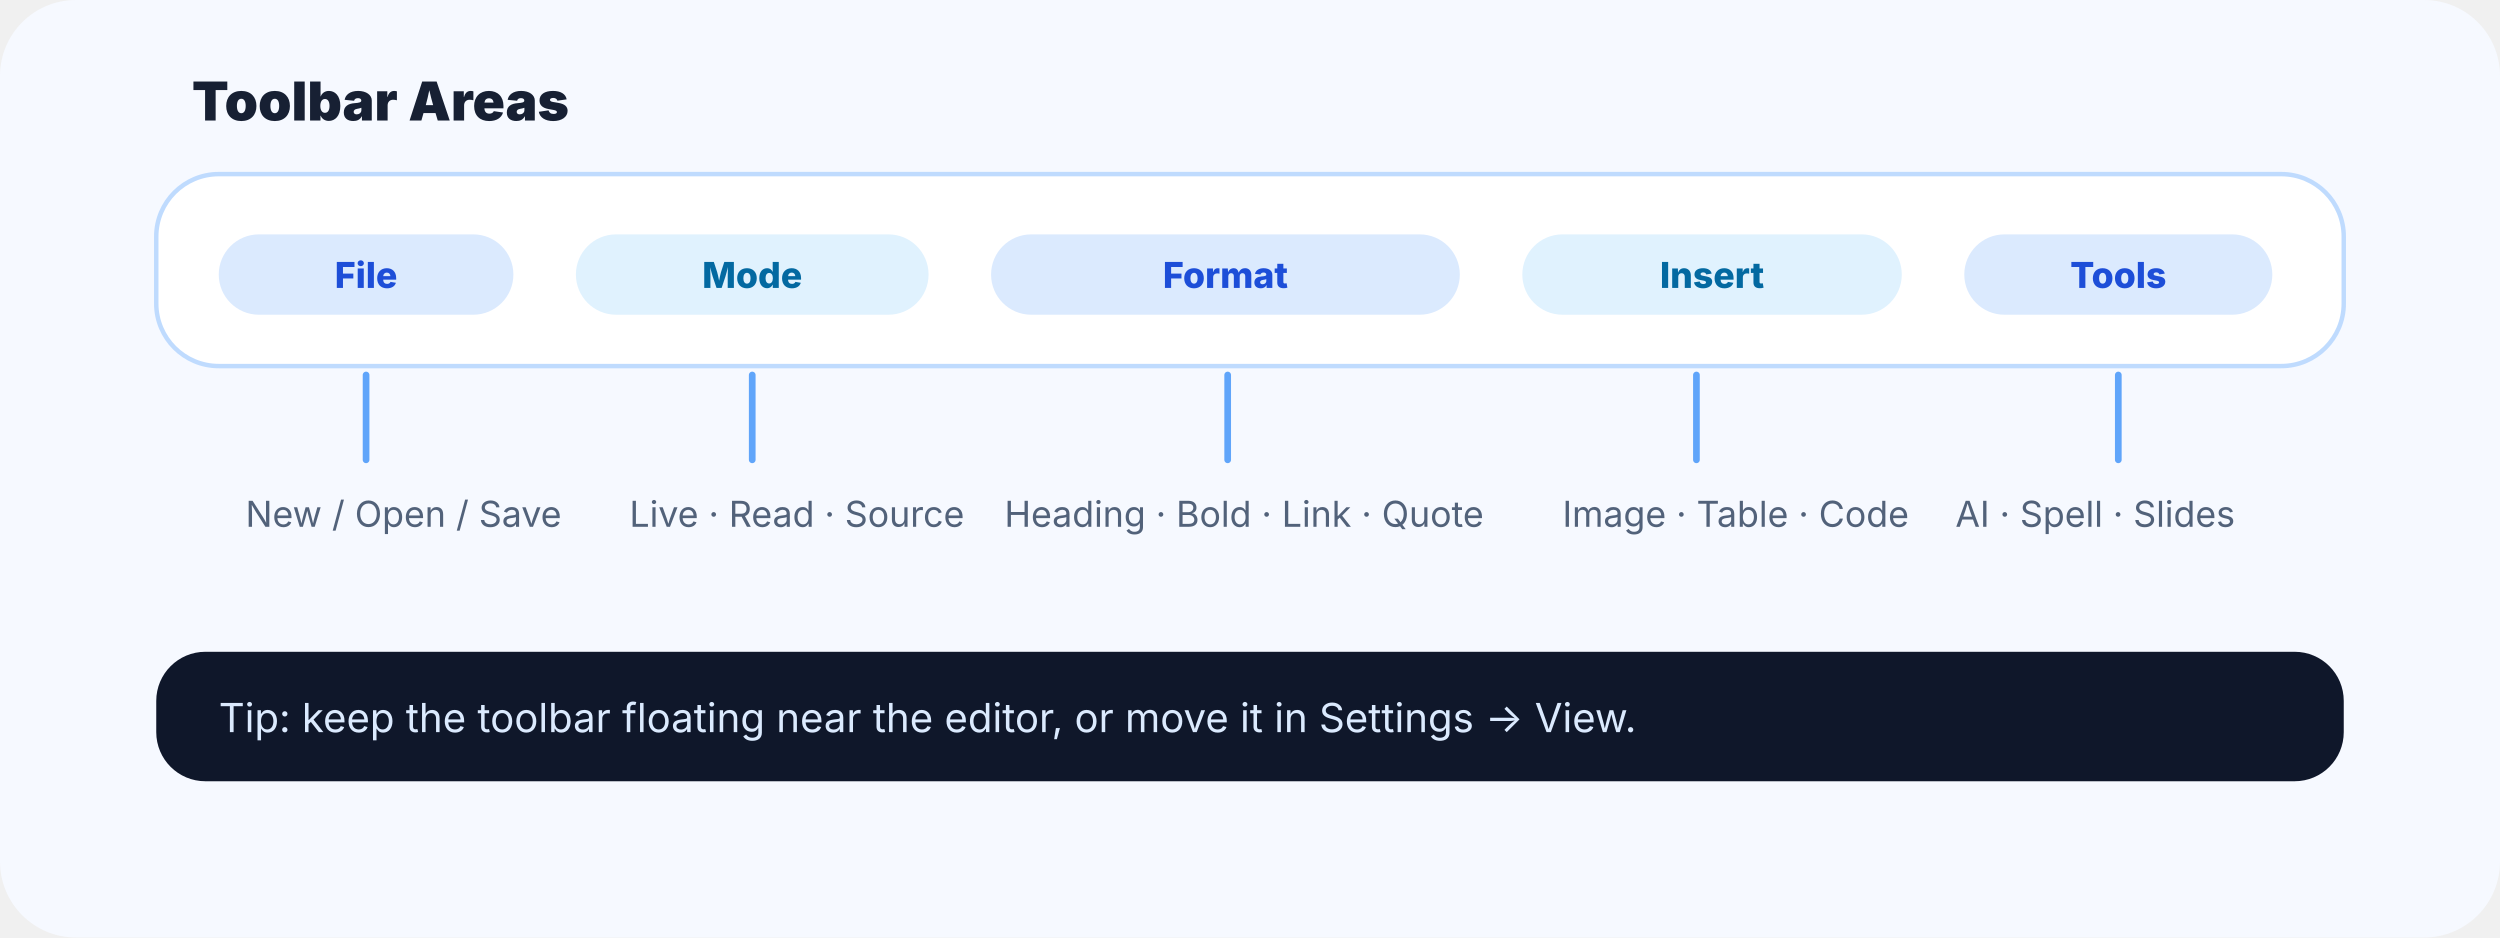
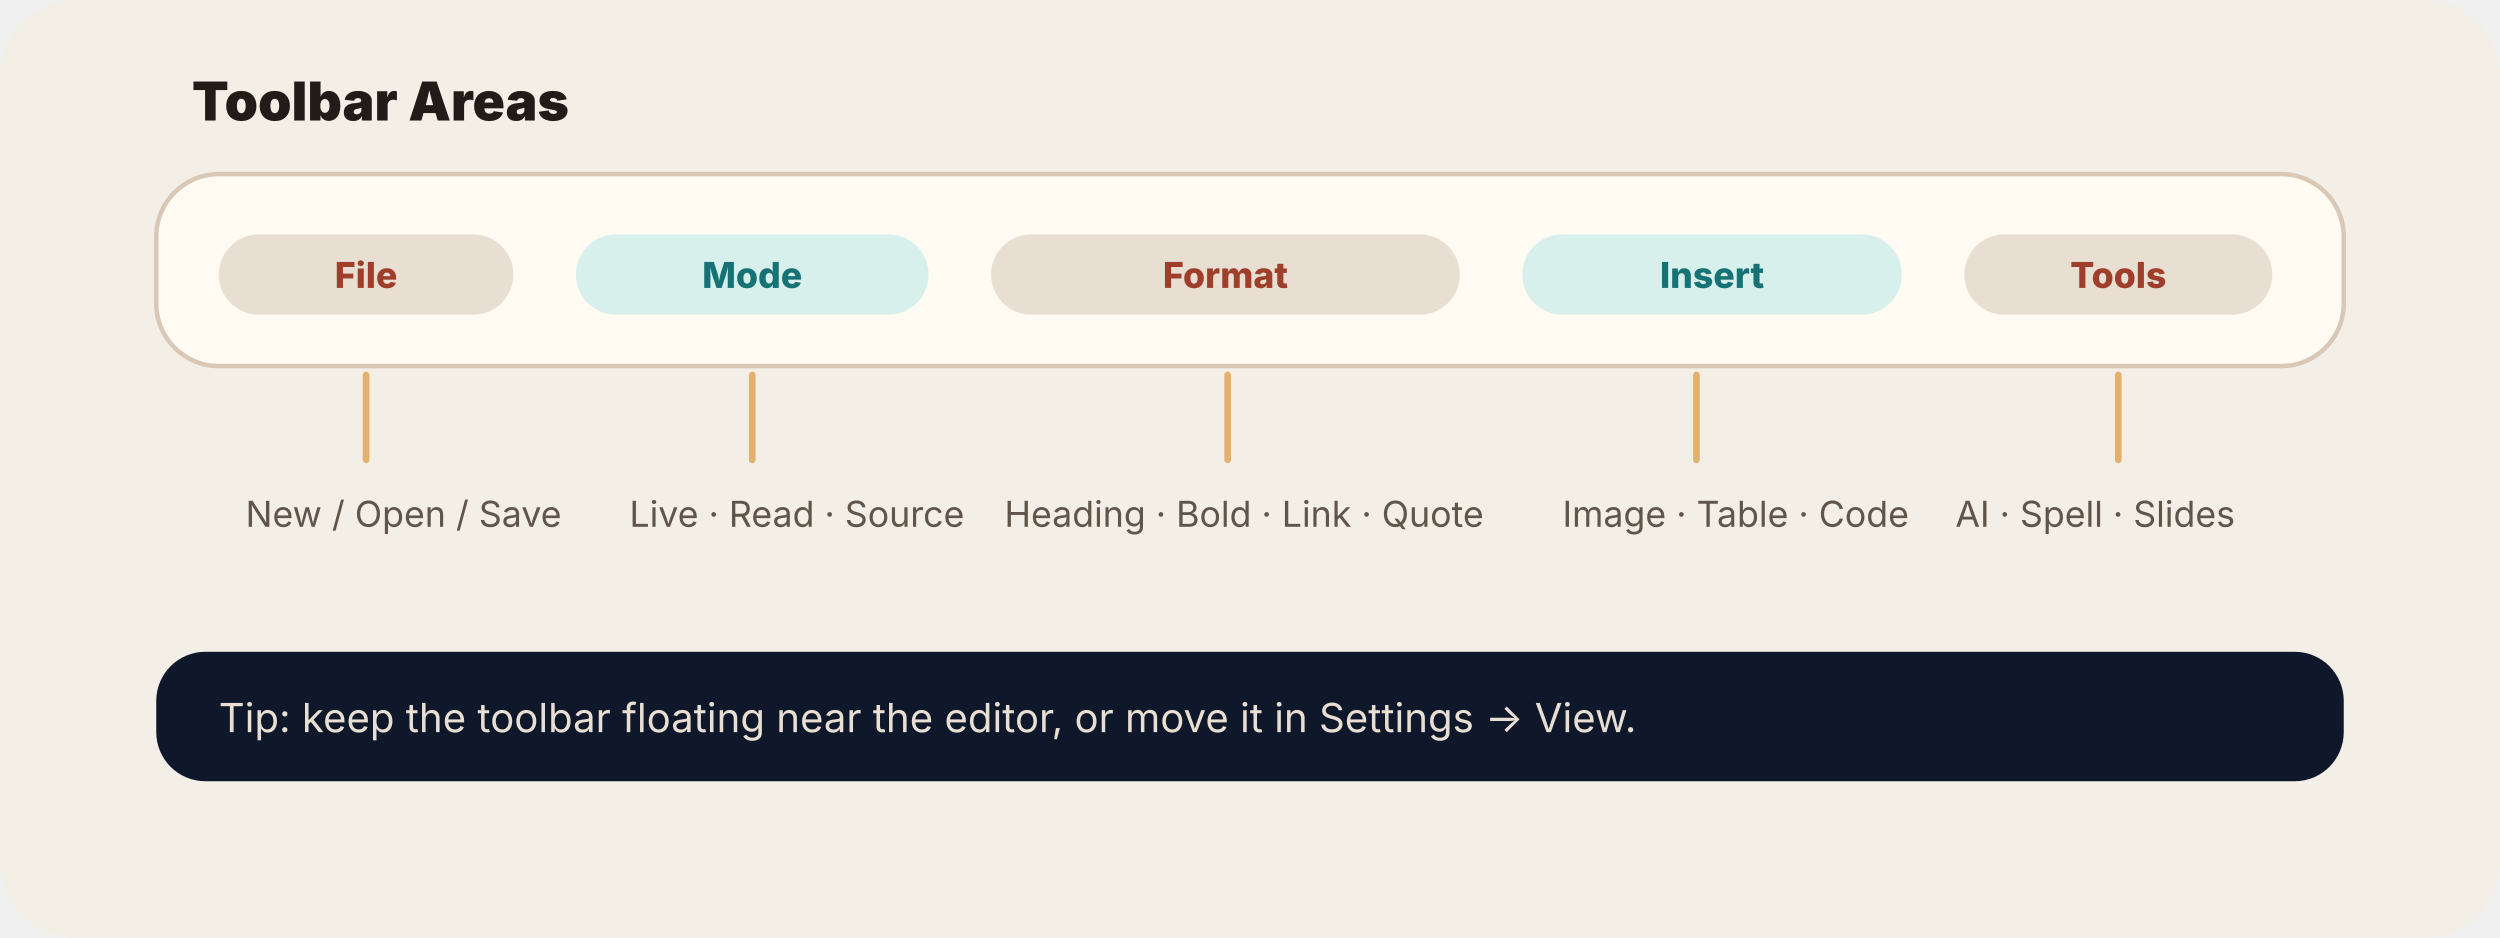
<svg xmlns="http://www.w3.org/2000/svg" width="1120" height="420" viewBox="0 0 1120 420" role="img" aria-labelledby="title desc">
-   <rect width="1120" height="420" rx="34" fill="#f6f9ff" />
-   <rect x="70" y="78" width="980" height="86" rx="28" fill="#fff" stroke="#bfdbfe" stroke-width="2" />
+   <rect width="1120" height="420" rx="34" fill="#f3eee6" />
+   <rect x="70" y="78" width="980" height="86" rx="28" fill="#fffaf2" stroke="#d8c8b5" stroke-width="2" />
  <g font-family="Inter,Segoe UI,Arial,sans-serif">
-     <text x="86" y="54" font-size="24" font-weight="900" fill="#172033">Toolbar Areas</text>
+     <text x="86" y="54" font-size="24" font-weight="900" fill="#211c18">Toolbar Areas</text>
    <g transform="translate(98 105)">
-       <rect width="132" height="36" rx="18" fill="#dbeafe" />
-       <text x="66" y="24" text-anchor="middle" font-size="16" font-weight="800" fill="#1d4ed8">File</text>
+       <rect width="132" height="36" rx="18" fill="#e8dfd2" />
+       <text x="66" y="24" text-anchor="middle" font-size="16" font-weight="800" fill="#9f3f2b">File</text>
    </g>
    <g transform="translate(258 105)">
-       <rect width="158" height="36" rx="18" fill="#e0f2fe" />
-       <text x="79" y="24" text-anchor="middle" font-size="16" font-weight="800" fill="#0369a1">Mode</text>
+       <rect width="158" height="36" rx="18" fill="#d7f0eb" />
+       <text x="79" y="24" text-anchor="middle" font-size="16" font-weight="800" fill="#177276">Mode</text>
    </g>
    <g transform="translate(444 105)">
-       <rect width="210" height="36" rx="18" fill="#dbeafe" />
-       <text x="105" y="24" text-anchor="middle" font-size="16" font-weight="800" fill="#1d4ed8">Format</text>
+       <rect width="210" height="36" rx="18" fill="#e8dfd2" />
+       <text x="105" y="24" text-anchor="middle" font-size="16" font-weight="800" fill="#9f3f2b">Format</text>
    </g>
    <g transform="translate(682 105)">
-       <rect width="170" height="36" rx="18" fill="#e0f2fe" />
-       <text x="85" y="24" text-anchor="middle" font-size="16" font-weight="800" fill="#0369a1">Insert</text>
+       <rect width="170" height="36" rx="18" fill="#d7f0eb" />
+       <text x="85" y="24" text-anchor="middle" font-size="16" font-weight="800" fill="#177276">Insert</text>
    </g>
    <g transform="translate(880 105)">
-       <rect width="138" height="36" rx="18" fill="#dbeafe" />
-       <text x="69" y="24" text-anchor="middle" font-size="16" font-weight="800" fill="#1d4ed8">Tools</text>
+       <rect width="138" height="36" rx="18" fill="#e8dfd2" />
+       <text x="69" y="24" text-anchor="middle" font-size="16" font-weight="800" fill="#9f3f2b">Tools</text>
    </g>
-     <g font-size="16" fill="#52627a">
+     <g font-size="16" fill="#5f554b">
      <text x="110" y="236">New / Open / Save</text>
      <text x="282" y="236">Live · Read · Source</text>
      <text x="450" y="236">Heading · Bold · Link · Quote</text>
      <text x="700" y="236">Image · Table · Code</text>
      <text x="876" y="236">AI · Spell · Slides</text>
    </g>
-     <g stroke="#60a5fa" stroke-width="3" stroke-linecap="round">
+     <g stroke="#e3b16e" stroke-width="3" stroke-linecap="round">
      <path d="M164 168v38" />
      <path d="M337 168v38" />
      <path d="M550 168v38" />
      <path d="M760 168v38" />
      <path d="M949 168v38" />
    </g>
    <rect x="70" y="292" width="980" height="58" rx="22" fill="#0f172a" />
-     <text x="98" y="328" font-size="18" fill="#dbeafe">Tip: keep the toolbar floating near the editor, or move it in Settings → View.</text>
+     <text x="98" y="328" font-size="18" fill="#e8dfd2">Tip: keep the toolbar floating near the editor, or move it in Settings → View.</text>
  </g>
</svg>
